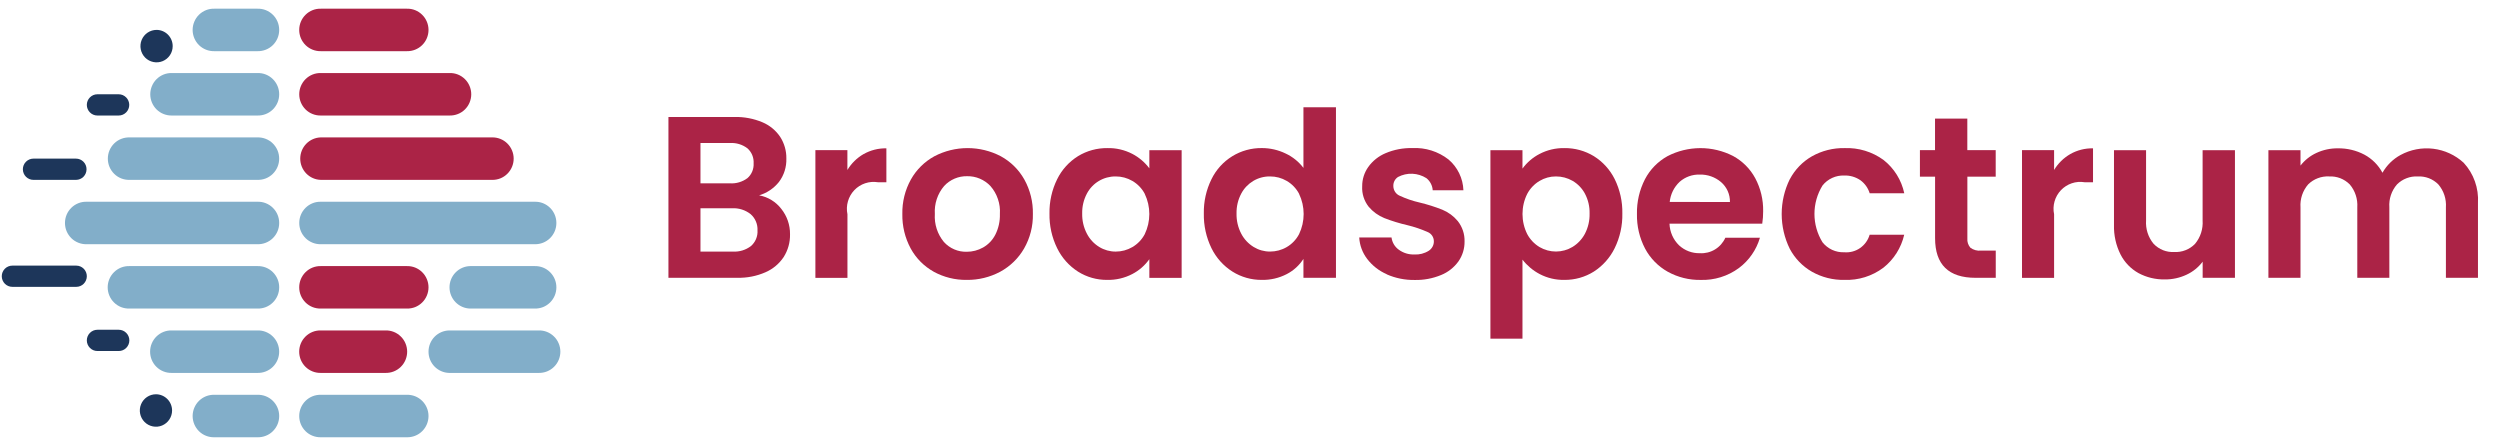
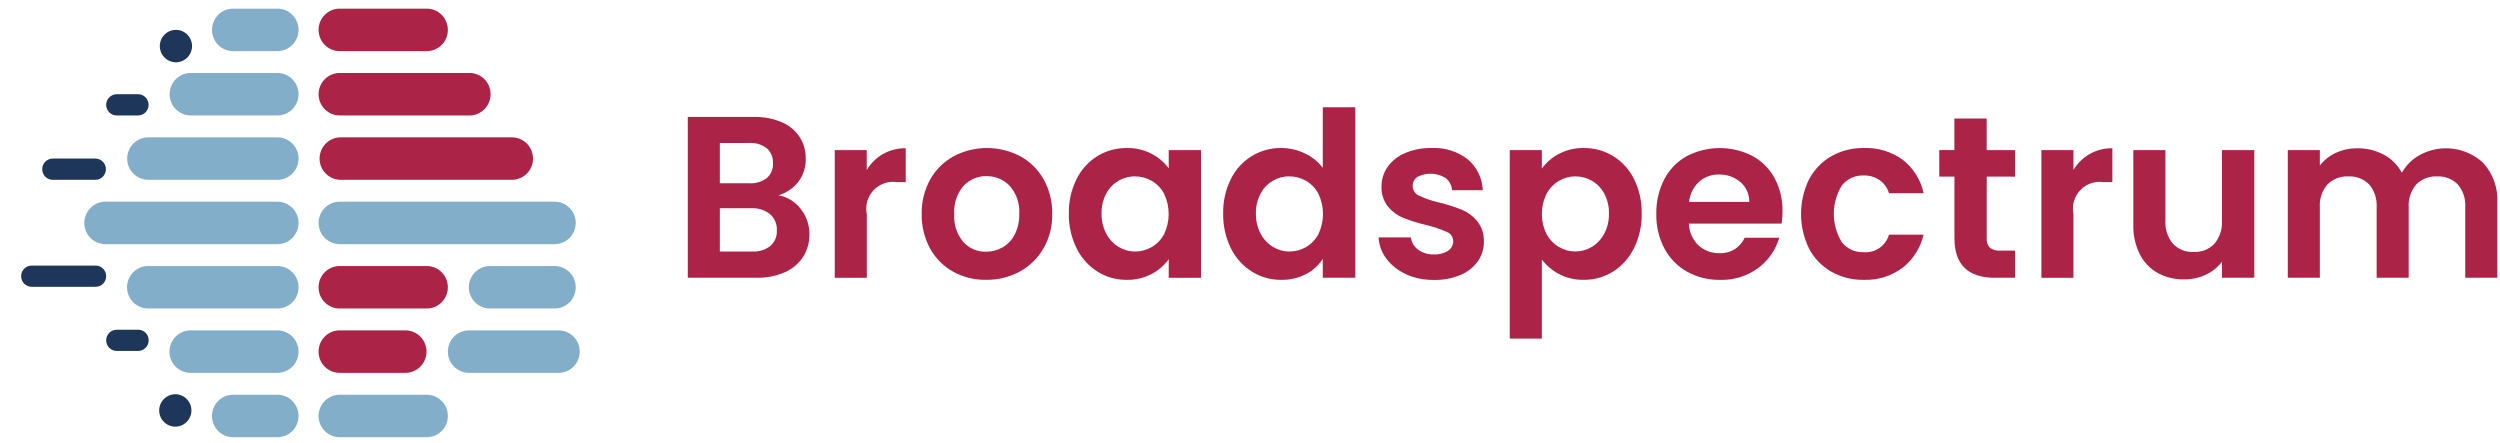
<svg xmlns="http://www.w3.org/2000/svg" width="96" height="17" viewBox="0 0 96 17" fill="none">
-   <path d="M15.625 1.965H12.32C12.212 1.967 12.104 1.948 12.004 1.908C11.903 1.868 11.811 1.809 11.734 1.733C11.657 1.657 11.595 1.566 11.553 1.466C11.511 1.366 11.49 1.258 11.49 1.149C11.49 1.04 11.511 0.933 11.553 0.833C11.595 0.732 11.657 0.642 11.734 0.566C11.811 0.49 11.903 0.43 12.004 0.39C12.104 0.35 12.212 0.331 12.32 0.334H15.625C15.733 0.331 15.84 0.35 15.941 0.39C16.041 0.43 16.133 0.49 16.21 0.566C16.288 0.642 16.349 0.732 16.391 0.833C16.433 0.933 16.455 1.04 16.455 1.149C16.455 1.258 16.433 1.366 16.391 1.466C16.349 1.566 16.288 1.657 16.21 1.733C16.133 1.809 16.041 1.868 15.941 1.908C15.84 1.948 15.733 1.967 15.625 1.965Z" fill="#AB2346" />
-   <path d="M17.266 4.436H12.321C12.213 4.438 12.105 4.419 12.005 4.379C11.904 4.34 11.812 4.28 11.735 4.204C11.658 4.128 11.596 4.037 11.554 3.937C11.512 3.837 11.491 3.729 11.491 3.62C11.491 3.512 11.512 3.404 11.554 3.304C11.596 3.204 11.658 3.113 11.735 3.037C11.812 2.961 11.904 2.901 12.005 2.861C12.105 2.821 12.213 2.802 12.321 2.805H17.266C17.374 2.802 17.481 2.821 17.582 2.861C17.683 2.901 17.774 2.961 17.852 3.037C17.929 3.113 17.99 3.204 18.032 3.304C18.074 3.404 18.096 3.512 18.096 3.62C18.096 3.729 18.074 3.837 18.032 3.937C17.99 4.037 17.929 4.128 17.852 4.204C17.774 4.28 17.683 4.34 17.582 4.379C17.481 4.419 17.374 4.438 17.266 4.436Z" fill="#AB2346" />
-   <path d="M18.895 6.907H12.32C12.109 6.902 11.907 6.814 11.759 6.661C11.612 6.509 11.529 6.304 11.529 6.092C11.529 5.879 11.612 5.674 11.759 5.522C11.907 5.369 12.109 5.281 12.32 5.276H18.895C19.003 5.274 19.11 5.293 19.211 5.333C19.311 5.372 19.403 5.432 19.48 5.508C19.558 5.584 19.619 5.675 19.661 5.775C19.703 5.875 19.725 5.983 19.725 6.092C19.725 6.2 19.703 6.308 19.661 6.408C19.619 6.508 19.558 6.599 19.48 6.675C19.403 6.751 19.311 6.811 19.211 6.851C19.11 6.89 19.003 6.91 18.895 6.907Z" fill="#AB2346" />
-   <path d="M15.625 11.849H12.32C12.212 11.851 12.104 11.832 12.004 11.793C11.903 11.753 11.811 11.693 11.734 11.617C11.657 11.541 11.595 11.45 11.553 11.35C11.511 11.25 11.49 11.142 11.49 11.033C11.49 10.925 11.511 10.817 11.553 10.717C11.595 10.617 11.657 10.526 11.734 10.45C11.811 10.374 11.903 10.314 12.004 10.274C12.104 10.235 12.212 10.215 12.32 10.218H15.625C15.733 10.215 15.84 10.235 15.941 10.274C16.041 10.314 16.133 10.374 16.21 10.45C16.288 10.526 16.349 10.617 16.391 10.717C16.433 10.817 16.455 10.925 16.455 11.033C16.455 11.142 16.433 11.25 16.391 11.35C16.349 11.45 16.288 11.541 16.21 11.617C16.133 11.693 16.041 11.753 15.941 11.793C15.84 11.832 15.733 11.851 15.625 11.849Z" fill="#AB2346" />
-   <path d="M14.805 14.32H12.319C12.211 14.322 12.103 14.303 12.003 14.263C11.902 14.223 11.81 14.164 11.733 14.088C11.656 14.012 11.594 13.921 11.552 13.821C11.51 13.72 11.489 13.613 11.489 13.504C11.489 13.395 11.51 13.288 11.552 13.188C11.594 13.087 11.656 12.996 11.733 12.921C11.81 12.845 11.902 12.785 12.003 12.745C12.103 12.705 12.211 12.686 12.319 12.689H14.805C14.913 12.686 15.02 12.705 15.121 12.745C15.221 12.785 15.313 12.845 15.39 12.921C15.468 12.996 15.529 13.087 15.571 13.188C15.613 13.288 15.635 13.395 15.635 13.504C15.635 13.613 15.613 13.72 15.571 13.821C15.529 13.921 15.468 14.012 15.39 14.088C15.313 14.164 15.221 14.223 15.121 14.263C15.02 14.303 14.913 14.322 14.805 14.32Z" fill="#AB2346" />
-   <path d="M9.891 1.965H8.227C8.119 1.967 8.011 1.948 7.911 1.908C7.81 1.868 7.719 1.809 7.641 1.733C7.564 1.657 7.503 1.566 7.461 1.466C7.419 1.366 7.397 1.258 7.397 1.149C7.397 1.04 7.419 0.933 7.461 0.833C7.503 0.732 7.564 0.642 7.641 0.566C7.719 0.49 7.81 0.43 7.911 0.39C8.011 0.35 8.119 0.331 8.227 0.334H9.891C9.999 0.331 10.107 0.35 10.207 0.39C10.308 0.43 10.4 0.49 10.477 0.566C10.554 0.642 10.616 0.732 10.658 0.833C10.7 0.933 10.721 1.04 10.721 1.149C10.721 1.258 10.7 1.366 10.658 1.466C10.616 1.566 10.554 1.657 10.477 1.733C10.4 1.809 10.308 1.868 10.207 1.908C10.107 1.948 9.999 1.967 9.891 1.965Z" fill="#82AEC9" />
-   <path d="M9.891 4.436H6.6C6.492 4.438 6.385 4.419 6.284 4.379C6.183 4.34 6.092 4.28 6.014 4.204C5.937 4.128 5.876 4.037 5.834 3.937C5.792 3.837 5.77 3.729 5.77 3.62C5.77 3.512 5.792 3.404 5.834 3.304C5.876 3.204 5.937 3.113 6.014 3.037C6.092 2.961 6.183 2.901 6.284 2.861C6.385 2.821 6.492 2.802 6.6 2.805H9.891C9.999 2.802 10.107 2.821 10.207 2.861C10.308 2.901 10.399 2.961 10.477 3.037C10.554 3.113 10.616 3.204 10.658 3.304C10.7 3.404 10.721 3.512 10.721 3.62C10.721 3.729 10.7 3.837 10.658 3.937C10.616 4.037 10.554 4.128 10.477 4.204C10.399 4.28 10.308 4.34 10.207 4.379C10.107 4.419 9.999 4.438 9.891 4.436Z" fill="#82AEC9" />
-   <path d="M9.89 6.907H4.971C4.863 6.91 4.755 6.89 4.655 6.851C4.554 6.811 4.462 6.751 4.385 6.675C4.308 6.599 4.246 6.508 4.204 6.408C4.162 6.308 4.141 6.2 4.141 6.092C4.141 5.983 4.162 5.875 4.204 5.775C4.246 5.675 4.308 5.584 4.385 5.508C4.462 5.432 4.554 5.372 4.655 5.333C4.755 5.293 4.863 5.274 4.971 5.276H9.89C9.999 5.274 10.106 5.293 10.207 5.333C10.307 5.372 10.399 5.432 10.476 5.508C10.553 5.584 10.615 5.675 10.657 5.775C10.699 5.875 10.72 5.983 10.72 6.092C10.72 6.2 10.699 6.308 10.657 6.408C10.615 6.508 10.553 6.599 10.476 6.675C10.399 6.751 10.307 6.811 10.207 6.851C10.106 6.89 9.999 6.91 9.89 6.907Z" fill="#82AEC9" />
-   <path d="M9.891 9.378H3.325C3.217 9.38 3.109 9.361 3.009 9.321C2.908 9.281 2.816 9.222 2.739 9.146C2.662 9.07 2.6 8.979 2.558 8.879C2.516 8.779 2.495 8.671 2.495 8.562C2.495 8.453 2.516 8.346 2.558 8.246C2.6 8.145 2.662 8.055 2.739 7.979C2.816 7.903 2.908 7.843 3.009 7.803C3.109 7.763 3.217 7.744 3.325 7.747H9.891C9.999 7.744 10.107 7.763 10.207 7.803C10.308 7.843 10.4 7.903 10.477 7.979C10.554 8.055 10.616 8.145 10.658 8.246C10.7 8.346 10.721 8.453 10.721 8.562C10.721 8.671 10.7 8.779 10.658 8.879C10.616 8.979 10.554 9.07 10.477 9.146C10.4 9.222 10.308 9.281 10.207 9.321C10.107 9.361 9.999 9.38 9.891 9.378Z" fill="#82AEC9" />
-   <path d="M20.535 9.378H12.321C12.213 9.38 12.105 9.361 12.005 9.321C11.904 9.281 11.812 9.222 11.735 9.146C11.658 9.07 11.596 8.979 11.554 8.879C11.512 8.779 11.491 8.671 11.491 8.562C11.491 8.453 11.512 8.346 11.554 8.246C11.596 8.145 11.658 8.055 11.735 7.979C11.812 7.903 11.904 7.843 12.005 7.803C12.105 7.763 12.213 7.744 12.321 7.747H20.535C20.643 7.744 20.751 7.763 20.852 7.803C20.952 7.843 21.044 7.903 21.121 7.979C21.198 8.055 21.26 8.145 21.302 8.246C21.344 8.346 21.365 8.453 21.365 8.562C21.365 8.671 21.344 8.779 21.302 8.879C21.26 8.979 21.198 9.07 21.121 9.146C21.044 9.222 20.952 9.281 20.852 9.321C20.751 9.361 20.643 9.38 20.535 9.378Z" fill="#82AEC9" />
-   <path d="M9.891 11.849H4.965C4.857 11.851 4.75 11.832 4.649 11.793C4.549 11.753 4.457 11.693 4.38 11.617C4.302 11.541 4.241 11.45 4.199 11.35C4.157 11.25 4.135 11.142 4.135 11.033C4.135 10.925 4.157 10.817 4.199 10.717C4.241 10.617 4.302 10.526 4.38 10.45C4.457 10.374 4.549 10.314 4.649 10.274C4.75 10.235 4.857 10.215 4.965 10.218H9.891C9.999 10.215 10.107 10.235 10.207 10.274C10.308 10.314 10.399 10.374 10.477 10.45C10.554 10.526 10.616 10.617 10.658 10.717C10.7 10.817 10.721 10.925 10.721 11.033C10.721 11.142 10.7 11.25 10.658 11.35C10.616 11.45 10.554 11.541 10.477 11.617C10.399 11.693 10.308 11.753 10.207 11.793C10.107 11.832 9.999 11.851 9.891 11.849Z" fill="#82AEC9" />
-   <path d="M20.535 11.849H18.053C17.841 11.844 17.64 11.756 17.492 11.603C17.344 11.451 17.261 11.246 17.261 11.033C17.261 10.82 17.344 10.616 17.492 10.464C17.64 10.311 17.841 10.223 18.053 10.218H20.535C20.643 10.215 20.751 10.235 20.852 10.274C20.952 10.314 21.044 10.374 21.121 10.45C21.198 10.526 21.26 10.617 21.302 10.717C21.344 10.817 21.365 10.925 21.365 11.033C21.365 11.142 21.344 11.25 21.302 11.35C21.26 11.45 21.198 11.541 21.121 11.617C21.044 11.693 20.952 11.753 20.852 11.793C20.751 11.832 20.643 11.851 20.535 11.849Z" fill="#82AEC9" />
-   <path d="M9.89 14.32H6.594C6.486 14.322 6.378 14.303 6.278 14.263C6.177 14.223 6.085 14.164 6.008 14.088C5.931 14.012 5.869 13.921 5.827 13.821C5.785 13.72 5.764 13.613 5.764 13.504C5.764 13.395 5.785 13.288 5.827 13.188C5.869 13.087 5.931 12.996 6.008 12.921C6.085 12.845 6.177 12.785 6.278 12.745C6.378 12.705 6.486 12.686 6.594 12.689H9.89C9.998 12.686 10.106 12.705 10.206 12.745C10.307 12.785 10.399 12.845 10.476 12.921C10.553 12.996 10.615 13.087 10.657 13.188C10.699 13.288 10.72 13.395 10.72 13.504C10.72 13.613 10.699 13.72 10.657 13.821C10.615 13.921 10.553 14.012 10.476 14.088C10.399 14.164 10.307 14.223 10.206 14.263C10.106 14.303 9.998 14.322 9.89 14.32Z" fill="#82AEC9" />
-   <path d="M20.688 14.32H17.246C17.034 14.315 16.833 14.226 16.685 14.074C16.537 13.922 16.455 13.717 16.455 13.504C16.455 13.291 16.537 13.087 16.685 12.934C16.833 12.782 17.034 12.694 17.246 12.689H20.688C20.796 12.686 20.903 12.705 21.004 12.745C21.104 12.785 21.196 12.845 21.273 12.921C21.351 12.996 21.412 13.087 21.454 13.188C21.496 13.288 21.518 13.395 21.518 13.504C21.518 13.613 21.496 13.72 21.454 13.821C21.412 13.921 21.351 14.012 21.273 14.088C21.196 14.164 21.104 14.223 21.004 14.263C20.903 14.303 20.796 14.322 20.688 14.32Z" fill="#82AEC9" />
-   <path d="M9.891 16.791H8.227C8.119 16.793 8.011 16.774 7.911 16.734C7.81 16.695 7.719 16.635 7.641 16.559C7.564 16.483 7.503 16.392 7.461 16.292C7.419 16.192 7.397 16.084 7.397 15.975C7.397 15.867 7.419 15.759 7.461 15.659C7.503 15.559 7.564 15.468 7.641 15.392C7.719 15.316 7.81 15.256 7.911 15.216C8.011 15.177 8.119 15.157 8.227 15.16H9.891C9.999 15.157 10.107 15.177 10.207 15.216C10.308 15.256 10.4 15.316 10.477 15.392C10.554 15.468 10.616 15.559 10.658 15.659C10.7 15.759 10.721 15.867 10.721 15.975C10.721 16.084 10.7 16.192 10.658 16.292C10.616 16.392 10.554 16.483 10.477 16.559C10.4 16.635 10.308 16.695 10.207 16.734C10.107 16.774 9.999 16.793 9.891 16.791Z" fill="#82AEC9" />
-   <path d="M15.625 16.791H12.32C12.212 16.793 12.104 16.774 12.004 16.734C11.903 16.695 11.811 16.635 11.734 16.559C11.657 16.483 11.595 16.392 11.553 16.292C11.511 16.192 11.49 16.084 11.49 15.975C11.49 15.867 11.511 15.759 11.553 15.659C11.595 15.559 11.657 15.468 11.734 15.392C11.811 15.316 11.903 15.256 12.004 15.216C12.104 15.177 12.212 15.157 12.32 15.16H15.625C15.733 15.157 15.84 15.177 15.941 15.216C16.041 15.256 16.133 15.316 16.21 15.392C16.288 15.468 16.349 15.559 16.391 15.659C16.433 15.759 16.455 15.867 16.455 15.975C16.455 16.084 16.433 16.192 16.391 16.292C16.349 16.392 16.288 16.483 16.21 16.559C16.133 16.635 16.041 16.695 15.941 16.734C15.84 16.774 15.733 16.793 15.625 16.791Z" fill="#82AEC9" />
-   <path d="M6.631 1.771C6.631 1.895 6.595 2.015 6.527 2.118C6.459 2.22 6.362 2.3 6.249 2.347C6.136 2.394 6.012 2.406 5.891 2.382C5.771 2.358 5.661 2.299 5.574 2.212C5.488 2.125 5.429 2.014 5.405 1.893C5.381 1.772 5.393 1.647 5.44 1.533C5.487 1.419 5.566 1.322 5.668 1.253C5.77 1.185 5.89 1.148 6.012 1.148C6.176 1.148 6.334 1.214 6.45 1.331C6.566 1.448 6.631 1.606 6.631 1.771Z" fill="#1D365A" />
-   <path d="M6.608 15.763C6.608 15.886 6.571 16.007 6.503 16.109C6.435 16.212 6.338 16.291 6.225 16.339C6.112 16.386 5.988 16.398 5.868 16.374C5.747 16.35 5.637 16.291 5.551 16.204C5.464 16.116 5.405 16.006 5.381 15.885C5.357 15.764 5.369 15.639 5.416 15.525C5.463 15.411 5.543 15.314 5.644 15.245C5.746 15.177 5.866 15.14 5.988 15.14C6.153 15.14 6.31 15.206 6.426 15.323C6.542 15.439 6.608 15.598 6.608 15.763Z" fill="#1D365A" />
-   <path d="M4.558 4.436H3.739C3.632 4.436 3.529 4.393 3.453 4.316C3.377 4.24 3.334 4.136 3.334 4.028C3.334 3.92 3.377 3.816 3.453 3.74C3.529 3.663 3.632 3.62 3.739 3.62H4.558C4.665 3.62 4.768 3.663 4.844 3.74C4.92 3.816 4.963 3.92 4.963 4.028C4.963 4.136 4.92 4.24 4.844 4.316C4.768 4.393 4.665 4.436 4.558 4.436Z" fill="#1D365A" />
-   <path d="M2.918 6.907H1.283C1.176 6.907 1.073 6.864 0.997 6.788C0.921 6.711 0.878 6.607 0.878 6.499C0.878 6.391 0.921 6.287 0.997 6.211C1.073 6.134 1.176 6.091 1.283 6.091H2.918C3.025 6.091 3.129 6.134 3.205 6.211C3.281 6.287 3.323 6.391 3.323 6.499C3.323 6.607 3.281 6.711 3.205 6.788C3.129 6.864 3.025 6.907 2.918 6.907Z" fill="#1D365A" />
-   <path d="M2.929 11.015H0.474C0.366 11.015 0.263 10.972 0.187 10.896C0.111 10.819 0.068 10.716 0.068 10.607C0.068 10.499 0.111 10.396 0.187 10.319C0.263 10.243 0.366 10.2 0.474 10.2H2.929C3.036 10.2 3.139 10.243 3.215 10.319C3.291 10.396 3.334 10.499 3.334 10.607C3.334 10.716 3.291 10.819 3.215 10.896C3.139 10.972 3.036 11.015 2.929 11.015Z" fill="#1D365A" />
-   <path d="M4.562 13.479H3.739C3.632 13.479 3.529 13.436 3.453 13.359C3.377 13.283 3.334 13.179 3.334 13.071C3.334 12.963 3.377 12.859 3.453 12.783C3.529 12.706 3.632 12.663 3.739 12.663H4.562C4.669 12.663 4.772 12.706 4.848 12.783C4.924 12.859 4.967 12.963 4.967 13.071C4.967 13.179 4.924 13.283 4.848 13.359C4.772 13.436 4.669 13.479 4.562 13.479Z" fill="#1D365A" />
-   <path d="M30.003 8.022C30.223 8.298 30.341 8.642 30.337 8.995C30.344 9.303 30.259 9.606 30.096 9.866C29.924 10.126 29.681 10.33 29.396 10.454C29.055 10.603 28.686 10.676 28.315 10.667H25.668V4.492H28.2C28.569 4.483 28.936 4.552 29.277 4.695C29.556 4.812 29.795 5.009 29.963 5.262C30.119 5.507 30.201 5.793 30.196 6.085C30.207 6.41 30.107 6.729 29.911 6.988C29.715 7.233 29.45 7.412 29.15 7.501C29.489 7.562 29.793 7.748 30.003 8.022ZM26.898 7.04H28.025C28.266 7.056 28.506 6.986 28.701 6.841C28.782 6.771 28.845 6.683 28.886 6.584C28.927 6.485 28.945 6.378 28.939 6.271C28.945 6.163 28.927 6.055 28.886 5.955C28.845 5.856 28.782 5.767 28.701 5.695C28.507 5.548 28.267 5.476 28.025 5.492H26.898V7.04ZM28.837 9.449C28.922 9.374 28.989 9.281 29.032 9.177C29.076 9.073 29.095 8.96 29.088 8.847C29.094 8.729 29.073 8.612 29.027 8.504C28.982 8.396 28.912 8.3 28.824 8.223C28.622 8.064 28.369 7.984 28.112 7.997H26.898V9.661H28.139C28.39 9.676 28.637 9.601 28.838 9.448" fill="#AB2346" />
-   <path d="M33.162 5.917C33.429 5.766 33.731 5.69 34.037 5.696V6.998H33.711C33.547 6.971 33.379 6.985 33.221 7.038C33.063 7.091 32.92 7.182 32.805 7.303C32.69 7.424 32.606 7.572 32.56 7.733C32.514 7.894 32.508 8.063 32.542 8.227V10.669H31.311V5.766H32.54V6.527C32.692 6.274 32.906 6.064 33.16 5.917" fill="#AB2346" />
-   <path d="M35.856 10.434C35.484 10.227 35.177 9.919 34.972 9.544C34.752 9.138 34.641 8.68 34.65 8.217C34.641 7.753 34.754 7.295 34.98 6.89C35.191 6.514 35.504 6.206 35.881 6C36.275 5.794 36.712 5.687 37.156 5.687C37.6 5.687 38.038 5.794 38.431 6C38.809 6.206 39.121 6.514 39.333 6.89C39.558 7.295 39.672 7.753 39.663 8.217C39.672 8.682 39.555 9.141 39.324 9.544C39.107 9.92 38.79 10.227 38.41 10.434C38.013 10.646 37.57 10.754 37.121 10.748C36.679 10.754 36.242 10.646 35.854 10.434M37.75 9.504C37.951 9.39 38.114 9.22 38.22 9.013C38.344 8.767 38.404 8.493 38.396 8.217C38.409 8.023 38.383 7.827 38.32 7.643C38.258 7.458 38.16 7.288 38.031 7.142C37.917 7.021 37.778 6.925 37.624 6.86C37.471 6.795 37.305 6.763 37.139 6.766C36.973 6.763 36.809 6.794 36.657 6.859C36.504 6.924 36.367 7.02 36.255 7.142C36.001 7.44 35.873 7.826 35.898 8.217C35.873 8.607 35.997 8.992 36.246 9.292C36.356 9.414 36.492 9.511 36.643 9.576C36.794 9.641 36.957 9.672 37.121 9.668C37.341 9.669 37.557 9.612 37.75 9.504Z" fill="#AB2346" />
-   <path d="M40.595 6.882C40.774 6.517 41.052 6.211 41.395 5.997C41.736 5.789 42.128 5.682 42.526 5.687C42.857 5.679 43.185 5.756 43.48 5.908C43.737 6.042 43.961 6.232 44.135 6.464V5.767H45.375V10.669H44.135V9.952C43.965 10.192 43.741 10.388 43.48 10.523C43.183 10.678 42.852 10.755 42.517 10.748C42.12 10.752 41.731 10.642 41.395 10.43C41.052 10.21 40.775 9.899 40.595 9.531C40.392 9.118 40.291 8.661 40.3 8.2C40.292 7.743 40.393 7.291 40.595 6.882ZM43.959 7.443C43.85 7.236 43.685 7.065 43.484 6.948C43.289 6.834 43.067 6.774 42.842 6.775C42.615 6.773 42.392 6.833 42.197 6.949C42.002 7.065 41.843 7.233 41.737 7.434C41.612 7.669 41.55 7.933 41.556 8.2C41.55 8.469 41.612 8.736 41.737 8.974C41.846 9.184 42.01 9.361 42.212 9.484C42.401 9.6 42.619 9.661 42.841 9.661C43.066 9.662 43.288 9.602 43.483 9.488C43.684 9.371 43.849 9.199 43.958 8.993C44.074 8.751 44.134 8.487 44.134 8.219C44.134 7.95 44.074 7.686 43.958 7.444" fill="#AB2346" />
-   <path d="M46.521 6.881C46.698 6.517 46.975 6.212 47.318 6C47.661 5.789 48.057 5.68 48.46 5.686C48.774 5.686 49.083 5.757 49.366 5.894C49.636 6.019 49.872 6.209 50.052 6.447V4.12H51.301V10.668H50.052V9.942C49.893 10.19 49.671 10.392 49.41 10.526C49.114 10.679 48.784 10.755 48.452 10.748C48.054 10.751 47.663 10.641 47.326 10.429C46.98 10.21 46.702 9.9 46.521 9.531C46.319 9.117 46.218 8.661 46.227 8.199C46.218 7.742 46.319 7.29 46.521 6.881M49.885 7.442C49.776 7.236 49.612 7.064 49.41 6.947C49.216 6.833 48.994 6.774 48.769 6.775C48.542 6.772 48.319 6.832 48.125 6.948C47.93 7.065 47.77 7.233 47.664 7.434C47.539 7.669 47.477 7.933 47.483 8.199C47.477 8.469 47.539 8.735 47.664 8.974C47.773 9.184 47.938 9.36 48.139 9.483C48.328 9.599 48.546 9.661 48.768 9.66C48.993 9.661 49.215 9.602 49.41 9.488C49.611 9.371 49.775 9.199 49.884 8.992C50 8.751 50.06 8.486 50.06 8.218C50.06 7.95 50 7.685 49.884 7.444" fill="#AB2346" />
-   <path d="M53.249 10.529C52.953 10.401 52.694 10.198 52.498 9.941C52.317 9.703 52.211 9.417 52.194 9.118H53.434C53.446 9.211 53.476 9.301 53.524 9.382C53.571 9.462 53.635 9.532 53.711 9.587C53.885 9.715 54.097 9.78 54.313 9.772C54.506 9.783 54.698 9.734 54.863 9.63C54.923 9.592 54.973 9.538 55.008 9.475C55.043 9.411 55.061 9.34 55.06 9.268C55.061 9.19 55.038 9.115 54.995 9.051C54.952 8.987 54.89 8.937 54.819 8.909C54.571 8.799 54.313 8.712 54.049 8.648C53.745 8.578 53.447 8.487 53.157 8.374C52.925 8.28 52.72 8.131 52.558 7.94C52.382 7.717 52.292 7.437 52.308 7.153C52.306 6.887 52.388 6.628 52.541 6.412C52.71 6.176 52.942 5.992 53.209 5.881C53.533 5.744 53.882 5.678 54.234 5.686C54.734 5.66 55.227 5.815 55.623 6.124C55.795 6.27 55.935 6.45 56.033 6.654C56.132 6.857 56.187 7.079 56.195 7.305H55.016C55.011 7.215 54.986 7.128 54.944 7.048C54.903 6.968 54.845 6.898 54.775 6.842C54.613 6.739 54.427 6.68 54.236 6.672C54.044 6.664 53.854 6.706 53.684 6.796C53.627 6.833 53.58 6.884 53.549 6.944C53.517 7.005 53.502 7.072 53.504 7.141C53.504 7.221 53.527 7.3 53.571 7.367C53.614 7.434 53.677 7.486 53.75 7.517C53.996 7.631 54.252 7.718 54.516 7.778C54.812 7.849 55.103 7.941 55.386 8.053C55.616 8.148 55.82 8.298 55.979 8.49C56.155 8.713 56.247 8.99 56.239 9.274C56.242 9.546 56.161 9.812 56.006 10.035C55.837 10.27 55.605 10.453 55.338 10.561C55.016 10.694 54.67 10.759 54.322 10.751C53.953 10.757 53.587 10.683 53.249 10.534" fill="#AB2346" />
-   <path d="M59.118 5.912C59.412 5.758 59.74 5.681 60.072 5.687C60.47 5.682 60.862 5.789 61.203 5.996C61.545 6.209 61.823 6.514 62.003 6.876C62.206 7.287 62.307 7.741 62.298 8.199C62.307 8.66 62.206 9.117 62.003 9.531C61.823 9.898 61.546 10.209 61.203 10.429C60.864 10.642 60.472 10.752 60.072 10.748C59.744 10.754 59.419 10.678 59.127 10.526C58.869 10.391 58.642 10.201 58.463 9.97V13.005H57.232V5.767H58.463V6.474C58.635 6.238 58.859 6.046 59.118 5.912ZM60.86 7.434C60.75 7.229 60.585 7.059 60.385 6.943C60.191 6.832 59.971 6.774 59.747 6.775C59.526 6.774 59.309 6.834 59.118 6.948C58.918 7.067 58.754 7.24 58.644 7.447C58.525 7.686 58.464 7.95 58.464 8.217C58.464 8.484 58.525 8.748 58.644 8.987C58.754 9.194 58.918 9.367 59.118 9.487C59.311 9.6 59.53 9.66 59.752 9.659C59.975 9.658 60.194 9.597 60.385 9.482C60.585 9.36 60.749 9.186 60.86 8.978C60.985 8.738 61.047 8.47 61.04 8.199C61.047 7.933 60.985 7.669 60.86 7.434Z" fill="#AB2346" />
-   <path d="M67.67 8.588H64.109C64.119 8.904 64.251 9.203 64.477 9.422C64.695 9.623 64.981 9.731 65.277 9.723C65.48 9.735 65.682 9.685 65.856 9.579C66.031 9.473 66.169 9.316 66.253 9.13H67.581C67.445 9.596 67.16 10.005 66.772 10.294C66.347 10.606 65.83 10.766 65.304 10.749C64.863 10.756 64.428 10.648 64.042 10.435C63.673 10.229 63.37 9.92 63.171 9.546C62.957 9.137 62.85 8.68 62.859 8.219C62.849 7.754 62.955 7.295 63.167 6.882C63.362 6.509 63.662 6.202 64.029 5.998C64.418 5.796 64.85 5.69 65.288 5.688C65.726 5.686 66.158 5.79 66.548 5.989C66.909 6.184 67.206 6.481 67.401 6.843C67.609 7.233 67.713 7.67 67.705 8.113C67.706 8.272 67.694 8.432 67.67 8.59M66.43 7.756C66.432 7.611 66.403 7.467 66.344 7.335C66.284 7.203 66.197 7.085 66.087 6.991C65.859 6.798 65.567 6.695 65.269 6.704C64.987 6.695 64.712 6.794 64.499 6.981C64.282 7.184 64.147 7.459 64.117 7.755L66.43 7.756Z" fill="#AB2346" />
-   <path d="M68.727 6.886C68.922 6.515 69.218 6.208 69.58 6.001C69.962 5.787 70.393 5.679 70.829 5.687C71.365 5.666 71.893 5.826 72.328 6.143C72.734 6.462 73.016 6.914 73.124 7.421H71.796C71.734 7.22 71.609 7.045 71.44 6.921C71.257 6.796 71.039 6.732 70.818 6.74C70.659 6.734 70.5 6.765 70.355 6.832C70.21 6.899 70.082 6.999 69.983 7.125C69.782 7.452 69.675 7.829 69.675 8.214C69.675 8.598 69.782 8.975 69.983 9.302C70.082 9.428 70.21 9.528 70.355 9.595C70.5 9.662 70.659 9.693 70.818 9.687C71.033 9.705 71.248 9.649 71.425 9.526C71.603 9.403 71.734 9.223 71.794 9.014H73.122C73.006 9.516 72.724 9.962 72.322 10.28C71.891 10.603 71.364 10.768 70.827 10.748C70.39 10.757 69.959 10.649 69.578 10.434C69.216 10.227 68.92 9.92 68.725 9.55C68.522 9.135 68.417 8.68 68.417 8.218C68.417 7.756 68.522 7.301 68.725 6.887" fill="#AB2346" />
-   <path d="M75.547 6.784V9.155C75.541 9.22 75.548 9.286 75.569 9.347C75.589 9.409 75.622 9.466 75.665 9.514C75.781 9.599 75.923 9.638 76.066 9.624H76.637V10.668H75.863C74.826 10.668 74.307 10.161 74.307 9.147V6.784H73.725V5.765H74.305V4.554H75.545V5.766H76.635V6.785L75.547 6.784Z" fill="#AB2346" />
-   <path d="M79.498 5.917C79.764 5.766 80.066 5.69 80.372 5.696V6.998H80.047C79.882 6.971 79.714 6.984 79.556 7.038C79.398 7.091 79.256 7.182 79.14 7.303C79.025 7.424 78.941 7.571 78.895 7.732C78.849 7.893 78.843 8.063 78.877 8.227V10.669H77.645V5.766H78.877V6.527C79.029 6.274 79.243 6.064 79.498 5.917Z" fill="#AB2346" />
-   <path d="M85.822 5.767V10.668H84.582V10.049C84.419 10.265 84.206 10.437 83.962 10.549C83.702 10.671 83.418 10.733 83.131 10.73C82.778 10.737 82.43 10.654 82.118 10.487C81.823 10.322 81.582 10.073 81.428 9.77C81.253 9.421 81.167 9.033 81.177 8.642V5.767H82.409V8.466C82.387 8.791 82.491 9.113 82.699 9.363C82.8 9.469 82.924 9.552 83.06 9.607C83.197 9.661 83.343 9.685 83.49 9.677C83.638 9.685 83.786 9.662 83.924 9.607C84.062 9.553 84.187 9.47 84.29 9.363C84.498 9.113 84.602 8.791 84.58 8.466V5.767H85.822Z" fill="#AB2346" />
-   <path d="M94.604 6.249C94.795 6.455 94.942 6.699 95.036 6.964C95.131 7.23 95.171 7.512 95.154 7.793V10.668H93.923V7.961C93.945 7.64 93.84 7.324 93.632 7.081C93.529 6.977 93.405 6.896 93.269 6.843C93.133 6.791 92.987 6.768 92.841 6.775C92.695 6.768 92.548 6.791 92.411 6.844C92.274 6.896 92.15 6.977 92.045 7.081C91.941 7.201 91.861 7.34 91.811 7.491C91.76 7.642 91.74 7.802 91.751 7.961V10.668H90.52V7.961C90.541 7.64 90.437 7.324 90.23 7.081C90.126 6.977 90.002 6.896 89.866 6.843C89.73 6.791 89.584 6.768 89.438 6.775C89.29 6.767 89.143 6.79 89.004 6.843C88.865 6.895 88.739 6.976 88.633 7.081C88.529 7.201 88.45 7.34 88.399 7.491C88.349 7.642 88.328 7.802 88.339 7.961V10.668H87.107V5.767H88.339V6.359C88.501 6.15 88.71 5.983 88.95 5.873C89.208 5.753 89.489 5.693 89.772 5.696C90.127 5.69 90.478 5.773 90.793 5.939C91.087 6.097 91.329 6.339 91.487 6.634C91.65 6.347 91.889 6.111 92.178 5.953C92.563 5.743 93.003 5.659 93.438 5.712C93.873 5.765 94.281 5.953 94.605 6.25" fill="#AB2346" />
+   <path d="M16.368 1.963H13.063C12.955 1.965 12.847 1.946 12.747 1.906C12.646 1.866 12.555 1.807 12.477 1.731C12.4 1.655 12.338 1.564 12.296 1.464C12.255 1.364 12.233 1.256 12.233 1.147C12.233 1.038 12.255 0.931 12.296 0.831C12.338 0.73 12.4 0.64 12.477 0.564C12.555 0.488 12.646 0.428 12.747 0.388C12.847 0.348 12.955 0.329 13.063 0.332H16.368C16.476 0.329 16.583 0.348 16.684 0.388C16.785 0.428 16.876 0.488 16.953 0.564C17.031 0.64 17.092 0.73 17.134 0.831C17.176 0.931 17.198 1.038 17.198 1.147C17.198 1.256 17.176 1.364 17.134 1.464C17.092 1.564 17.031 1.655 16.953 1.731C16.876 1.807 16.785 1.866 16.684 1.906C16.583 1.946 16.476 1.965 16.368 1.963Z" fill="#AB2346" />
+   <path d="M18.009 4.433H13.064C12.956 4.436 12.848 4.417 12.748 4.377C12.647 4.337 12.556 4.277 12.478 4.201C12.401 4.126 12.339 4.035 12.297 3.935C12.255 3.834 12.234 3.727 12.234 3.618C12.234 3.509 12.255 3.401 12.297 3.301C12.339 3.201 12.401 3.11 12.478 3.034C12.556 2.958 12.647 2.899 12.748 2.859C12.848 2.819 12.956 2.8 13.064 2.802H18.009C18.117 2.8 18.225 2.819 18.325 2.859C18.426 2.899 18.517 2.958 18.595 3.034C18.672 3.11 18.733 3.201 18.776 3.301C18.817 3.401 18.839 3.509 18.839 3.618C18.839 3.727 18.817 3.834 18.776 3.935C18.733 4.035 18.672 4.126 18.595 4.201C18.517 4.277 18.426 4.337 18.325 4.377C18.225 4.417 18.117 4.436 18.009 4.433Z" fill="#AB2346" />
+   <path d="M19.638 6.905H13.063C12.852 6.899 12.65 6.811 12.503 6.659C12.355 6.507 12.272 6.302 12.272 6.089C12.272 5.876 12.355 5.672 12.503 5.519C12.65 5.367 12.852 5.279 13.063 5.274H19.638C19.746 5.271 19.853 5.29 19.954 5.33C20.054 5.37 20.146 5.43 20.223 5.505C20.301 5.581 20.362 5.672 20.404 5.772C20.446 5.873 20.468 5.98 20.468 6.089C20.468 6.198 20.446 6.305 20.404 6.406C20.362 6.506 20.301 6.597 20.223 6.673C20.146 6.749 20.054 6.808 19.954 6.848C19.853 6.888 19.746 6.907 19.638 6.905Z" fill="#AB2346" />
+   <path d="M16.368 11.846H13.063C12.955 11.849 12.847 11.83 12.747 11.79C12.646 11.75 12.555 11.691 12.477 11.615C12.4 11.539 12.338 11.448 12.296 11.348C12.255 11.247 12.233 11.14 12.233 11.031C12.233 10.922 12.255 10.815 12.296 10.714C12.338 10.614 12.4 10.523 12.477 10.447C12.555 10.371 12.646 10.312 12.747 10.272C12.847 10.232 12.955 10.213 13.063 10.216H16.368C16.476 10.213 16.583 10.232 16.684 10.272C16.785 10.312 16.876 10.371 16.953 10.447C17.031 10.523 17.092 10.614 17.134 10.714C17.176 10.815 17.198 10.922 17.198 11.031C17.198 11.14 17.176 11.247 17.134 11.348C17.092 11.448 17.031 11.539 16.953 11.615C16.876 11.691 16.785 11.75 16.684 11.79C16.583 11.83 16.476 11.849 16.368 11.846Z" fill="#AB2346" />
+   <path d="M15.548 14.318H13.062C12.954 14.32 12.846 14.301 12.746 14.261C12.645 14.221 12.554 14.162 12.476 14.086C12.399 14.01 12.338 13.919 12.296 13.819C12.254 13.719 12.232 13.611 12.232 13.502C12.232 13.393 12.254 13.286 12.296 13.186C12.338 13.085 12.399 12.995 12.476 12.919C12.554 12.843 12.645 12.783 12.746 12.743C12.846 12.703 12.954 12.684 13.062 12.687H15.548C15.656 12.684 15.763 12.703 15.864 12.743C15.965 12.783 16.056 12.843 16.134 12.919C16.211 12.995 16.272 13.085 16.314 13.186C16.356 13.286 16.378 13.393 16.378 13.502C16.378 13.611 16.356 13.719 16.314 13.819C16.272 13.919 16.211 14.01 16.134 14.086C16.056 14.162 15.965 14.221 15.864 14.261C15.763 14.301 15.656 14.32 15.548 14.318Z" fill="#AB2346" />
+   <path d="M10.634 1.963H8.97C8.862 1.965 8.755 1.946 8.654 1.906C8.553 1.866 8.462 1.807 8.384 1.731C8.307 1.655 8.246 1.564 8.204 1.464C8.162 1.364 8.14 1.256 8.14 1.147C8.14 1.038 8.162 0.931 8.204 0.831C8.246 0.73 8.307 0.64 8.384 0.564C8.462 0.488 8.553 0.428 8.654 0.388C8.755 0.348 8.862 0.329 8.97 0.332H10.634C10.742 0.329 10.85 0.348 10.95 0.388C11.051 0.428 11.143 0.488 11.22 0.564C11.297 0.64 11.359 0.73 11.401 0.831C11.443 0.931 11.464 1.038 11.464 1.147C11.464 1.256 11.443 1.364 11.401 1.464C11.359 1.564 11.297 1.655 11.22 1.731C11.143 1.807 11.051 1.866 10.95 1.906C10.85 1.946 10.742 1.965 10.634 1.963Z" fill="#82AEC9" />
+   <path d="M10.634 4.433H7.343C7.235 4.436 7.128 4.417 7.027 4.377C6.927 4.337 6.835 4.277 6.758 4.201C6.68 4.126 6.619 4.035 6.577 3.935C6.535 3.834 6.513 3.727 6.513 3.618C6.513 3.509 6.535 3.401 6.577 3.301C6.619 3.201 6.68 3.11 6.758 3.034C6.835 2.958 6.927 2.899 7.027 2.859C7.128 2.819 7.235 2.8 7.343 2.802H10.634C10.742 2.8 10.85 2.819 10.95 2.859C11.051 2.899 11.143 2.958 11.22 3.034C11.297 3.11 11.359 3.201 11.401 3.301C11.443 3.401 11.464 3.509 11.464 3.618C11.464 3.727 11.443 3.834 11.401 3.935C11.359 4.035 11.297 4.126 11.22 4.201C11.143 4.277 11.051 4.337 10.95 4.377C10.85 4.417 10.742 4.436 10.634 4.433Z" fill="#82AEC9" />
+   <path d="M10.634 6.905H5.714C5.606 6.907 5.498 6.888 5.398 6.848C5.297 6.808 5.205 6.749 5.128 6.673C5.051 6.597 4.989 6.506 4.947 6.406C4.905 6.305 4.884 6.198 4.884 6.089C4.884 5.98 4.905 5.873 4.947 5.772C4.989 5.672 5.051 5.581 5.128 5.505C5.205 5.43 5.297 5.37 5.398 5.33C5.498 5.29 5.606 5.271 5.714 5.274H10.634C10.742 5.271 10.849 5.29 10.95 5.33C11.05 5.37 11.142 5.43 11.219 5.505C11.297 5.581 11.358 5.672 11.4 5.772C11.442 5.873 11.464 5.98 11.464 6.089C11.464 6.198 11.442 6.305 11.4 6.406C11.358 6.506 11.297 6.597 11.219 6.673C11.142 6.749 11.05 6.808 10.95 6.848C10.849 6.888 10.742 6.907 10.634 6.905Z" fill="#82AEC9" />
+   <path d="M10.634 9.376H4.068C3.96 9.378 3.852 9.359 3.752 9.319C3.651 9.279 3.559 9.22 3.482 9.144C3.405 9.068 3.343 8.977 3.301 8.877C3.259 8.777 3.238 8.669 3.238 8.56C3.238 8.452 3.259 8.344 3.301 8.244C3.343 8.143 3.405 8.053 3.482 7.977C3.559 7.901 3.651 7.841 3.752 7.801C3.852 7.761 3.96 7.742 4.068 7.745H10.634C10.742 7.742 10.85 7.761 10.95 7.801C11.051 7.841 11.143 7.901 11.22 7.977C11.297 8.053 11.359 8.143 11.401 8.244C11.443 8.344 11.464 8.452 11.464 8.56C11.464 8.669 11.443 8.777 11.401 8.877C11.359 8.977 11.297 9.068 11.22 9.144C11.143 9.22 11.051 9.279 10.95 9.319C10.85 9.359 10.742 9.378 10.634 9.376Z" fill="#82AEC9" />
+   <path d="M21.279 9.376H13.064C12.956 9.378 12.848 9.359 12.748 9.319C12.647 9.279 12.556 9.22 12.478 9.144C12.401 9.068 12.339 8.977 12.297 8.877C12.255 8.777 12.234 8.669 12.234 8.56C12.234 8.452 12.255 8.344 12.297 8.244C12.339 8.143 12.401 8.053 12.478 7.977C12.556 7.901 12.647 7.841 12.748 7.801C12.848 7.761 12.956 7.742 13.064 7.745H21.279C21.387 7.742 21.494 7.761 21.595 7.801C21.695 7.841 21.787 7.901 21.864 7.977C21.942 8.053 22.003 8.143 22.045 8.244C22.087 8.344 22.108 8.452 22.108 8.56C22.108 8.669 22.087 8.777 22.045 8.877C22.003 8.977 21.942 9.068 21.864 9.144C21.787 9.22 21.695 9.279 21.595 9.319C21.494 9.359 21.387 9.378 21.279 9.376Z" fill="#82AEC9" />
+   <path d="M10.634 11.846H5.708C5.6 11.849 5.493 11.83 5.392 11.79C5.292 11.75 5.2 11.691 5.123 11.615C5.045 11.539 4.984 11.448 4.942 11.348C4.9 11.247 4.878 11.14 4.878 11.031C4.878 10.922 4.9 10.815 4.942 10.714C4.984 10.614 5.045 10.523 5.123 10.447C5.2 10.371 5.292 10.312 5.392 10.272C5.493 10.232 5.6 10.213 5.708 10.216H10.634C10.742 10.213 10.85 10.232 10.95 10.272C11.051 10.312 11.143 10.371 11.22 10.447C11.297 10.523 11.359 10.614 11.401 10.714C11.443 10.815 11.464 10.922 11.464 11.031C11.464 11.14 11.443 11.247 11.401 11.348C11.359 11.448 11.297 11.539 11.22 11.615C11.143 11.691 11.051 11.75 10.95 11.79C10.85 11.83 10.742 11.849 10.634 11.846Z" fill="#82AEC9" />
+   <path d="M21.279 11.846H18.796C18.584 11.841 18.383 11.753 18.235 11.601C18.087 11.448 18.004 11.244 18.004 11.031C18.004 10.818 18.087 10.614 18.235 10.461C18.383 10.309 18.584 10.221 18.796 10.216H21.279C21.387 10.213 21.494 10.232 21.595 10.272C21.695 10.312 21.787 10.371 21.864 10.447C21.942 10.523 22.003 10.614 22.045 10.714C22.087 10.815 22.108 10.922 22.108 11.031C22.108 11.14 22.087 11.247 22.045 11.348C22.003 11.448 21.942 11.539 21.864 11.615C21.787 11.691 21.695 11.75 21.595 11.79C21.494 11.83 21.387 11.849 21.279 11.846Z" fill="#82AEC9" />
+   <path d="M10.633 14.318H7.337C7.229 14.32 7.121 14.301 7.021 14.261C6.92 14.221 6.828 14.162 6.751 14.086C6.674 14.01 6.612 13.919 6.57 13.819C6.528 13.719 6.507 13.611 6.507 13.502C6.507 13.393 6.528 13.286 6.57 13.186C6.612 13.085 6.674 12.995 6.751 12.919C6.828 12.843 6.92 12.783 7.021 12.743C7.121 12.703 7.229 12.684 7.337 12.687H10.633C10.742 12.684 10.849 12.703 10.95 12.743C11.05 12.783 11.142 12.843 11.219 12.919C11.296 12.995 11.358 13.085 11.4 13.186C11.442 13.286 11.463 13.393 11.463 13.502C11.463 13.611 11.442 13.719 11.4 13.819C11.358 13.919 11.296 14.01 11.219 14.086C11.142 14.162 11.05 14.221 10.95 14.261C10.849 14.301 10.742 14.32 10.633 14.318Z" fill="#82AEC9" />
+   <path d="M21.431 14.318H17.99C17.778 14.312 17.577 14.224 17.429 14.072C17.281 13.92 17.198 13.715 17.198 13.502C17.198 13.289 17.281 13.085 17.429 12.932C17.577 12.78 17.778 12.692 17.99 12.687H21.431C21.539 12.684 21.647 12.703 21.747 12.743C21.848 12.783 21.94 12.843 22.017 12.919C22.094 12.995 22.156 13.085 22.198 13.186C22.24 13.286 22.261 13.393 22.261 13.502C22.261 13.611 22.24 13.719 22.198 13.819C22.156 13.919 22.094 14.01 22.017 14.086C21.94 14.162 21.848 14.221 21.747 14.261C21.647 14.301 21.539 14.32 21.431 14.318Z" fill="#82AEC9" />
+   <path d="M10.634 16.789H8.97C8.862 16.791 8.755 16.772 8.654 16.732C8.553 16.693 8.462 16.633 8.384 16.557C8.307 16.481 8.246 16.39 8.204 16.29C8.162 16.19 8.14 16.082 8.14 15.973C8.14 15.865 8.162 15.757 8.204 15.657C8.246 15.556 8.307 15.466 8.384 15.39C8.462 15.314 8.553 15.254 8.654 15.214C8.755 15.175 8.862 15.155 8.97 15.158H10.634C10.742 15.155 10.85 15.175 10.95 15.214C11.051 15.254 11.143 15.314 11.22 15.39C11.297 15.466 11.359 15.556 11.401 15.657C11.443 15.757 11.464 15.865 11.464 15.973C11.464 16.082 11.443 16.19 11.401 16.29C11.359 16.39 11.297 16.481 11.22 16.557C11.143 16.633 11.051 16.693 10.95 16.732C10.85 16.772 10.742 16.791 10.634 16.789Z" fill="#82AEC9" />
+   <path d="M16.368 16.789H13.063C12.955 16.791 12.847 16.772 12.747 16.732C12.646 16.693 12.555 16.633 12.477 16.557C12.4 16.481 12.338 16.39 12.296 16.29C12.255 16.19 12.233 16.082 12.233 15.973C12.233 15.865 12.255 15.757 12.296 15.657C12.338 15.556 12.4 15.466 12.477 15.39C12.555 15.314 12.646 15.254 12.747 15.214C12.847 15.175 12.955 15.155 13.063 15.158H16.368C16.476 15.155 16.583 15.175 16.684 15.214C16.785 15.254 16.876 15.314 16.953 15.39C17.031 15.466 17.092 15.556 17.134 15.657C17.176 15.757 17.198 15.865 17.198 15.973C17.198 16.082 17.176 16.19 17.134 16.29C17.092 16.39 17.031 16.481 16.953 16.557C16.876 16.633 16.785 16.693 16.684 16.732C16.583 16.772 16.476 16.791 16.368 16.789Z" fill="#82AEC9" />
+   <path d="M7.375 1.769C7.375 1.893 7.338 2.013 7.27 2.116C7.202 2.218 7.106 2.298 6.992 2.345C6.879 2.392 6.755 2.405 6.635 2.38C6.515 2.356 6.404 2.297 6.318 2.21C6.231 2.123 6.172 2.012 6.148 1.891C6.124 1.77 6.136 1.645 6.183 1.531C6.23 1.417 6.31 1.32 6.411 1.251C6.513 1.183 6.633 1.146 6.755 1.146C6.92 1.146 7.077 1.212 7.193 1.329C7.309 1.446 7.375 1.604 7.375 1.769Z" fill="#1D365A" />
+   <path d="M7.351 15.761C7.351 15.884 7.314 16.005 7.246 16.107C7.178 16.21 7.082 16.29 6.968 16.337C6.855 16.384 6.731 16.396 6.611 16.372C6.491 16.348 6.38 16.289 6.294 16.202C6.207 16.114 6.148 16.003 6.124 15.883C6.1 15.762 6.113 15.637 6.159 15.523C6.206 15.409 6.286 15.312 6.388 15.243C6.489 15.175 6.609 15.138 6.731 15.138C6.896 15.138 7.053 15.204 7.169 15.321C7.285 15.438 7.351 15.596 7.351 15.761Z" fill="#1D365A" />
+   <path d="M5.301 4.434H4.482C4.375 4.434 4.272 4.391 4.196 4.314C4.12 4.238 4.077 4.134 4.077 4.026C4.077 3.918 4.12 3.814 4.196 3.738C4.272 3.661 4.375 3.618 4.482 3.618H5.301C5.409 3.618 5.512 3.661 5.588 3.738C5.664 3.814 5.706 3.918 5.706 4.026C5.706 4.134 5.664 4.238 5.588 4.314C5.512 4.391 5.409 4.434 5.301 4.434Z" fill="#1D365A" />
+   <path d="M3.661 6.905H2.026C1.919 6.905 1.816 6.862 1.74 6.786C1.664 6.709 1.621 6.605 1.621 6.497C1.621 6.389 1.664 6.285 1.74 6.209C1.816 6.132 1.919 6.089 2.026 6.089H3.661C3.769 6.089 3.872 6.132 3.948 6.209C4.024 6.285 4.067 6.389 4.067 6.497C4.067 6.605 4.024 6.709 3.948 6.786C3.872 6.862 3.769 6.905 3.661 6.905Z" fill="#1D365A" />
+   <path d="M3.672 11.013H1.217C1.109 11.013 1.006 10.97 0.93 10.894C0.854 10.818 0.812 10.714 0.812 10.606C0.812 10.497 0.854 10.394 0.93 10.317C1.006 10.241 1.109 10.198 1.217 10.198H3.672C3.779 10.198 3.883 10.241 3.959 10.317C4.035 10.394 4.077 10.497 4.077 10.606C4.077 10.714 4.035 10.818 3.959 10.894C3.883 10.97 3.779 11.013 3.672 11.013Z" fill="#1D365A" />
+   <path d="M5.305 13.476H4.482C4.375 13.476 4.272 13.433 4.196 13.357C4.12 13.28 4.077 13.177 4.077 13.069C4.077 12.96 4.12 12.857 4.196 12.78C4.272 12.704 4.375 12.661 4.482 12.661H5.305C5.412 12.661 5.515 12.704 5.591 12.78C5.667 12.857 5.71 12.96 5.71 13.069C5.71 13.177 5.667 13.28 5.591 13.357C5.515 13.433 5.412 13.476 5.305 13.476Z" fill="#1D365A" />
+   <path d="M30.746 8.02C30.966 8.296 31.085 8.64 31.081 8.993C31.087 9.301 31.003 9.604 30.839 9.864C30.667 10.124 30.424 10.328 30.14 10.453C29.799 10.601 29.43 10.674 29.058 10.665H26.411V4.49H28.943C29.312 4.481 29.679 4.55 30.02 4.693C30.299 4.81 30.538 5.007 30.706 5.26C30.863 5.505 30.944 5.791 30.939 6.083C30.951 6.408 30.85 6.727 30.654 6.986C30.458 7.231 30.193 7.41 29.893 7.499C30.232 7.56 30.537 7.746 30.746 8.02ZM27.642 7.038H28.768C29.01 7.054 29.249 6.984 29.444 6.839C29.525 6.769 29.588 6.681 29.629 6.582C29.671 6.483 29.689 6.376 29.682 6.269C29.688 6.161 29.67 6.053 29.629 5.954C29.588 5.854 29.525 5.765 29.444 5.693C29.25 5.546 29.01 5.474 28.768 5.49H27.642V7.038ZM29.581 9.447C29.665 9.372 29.732 9.28 29.775 9.175C29.819 9.071 29.838 8.958 29.831 8.845C29.837 8.728 29.816 8.61 29.771 8.502C29.725 8.394 29.655 8.298 29.567 8.221C29.365 8.062 29.112 7.982 28.855 7.995H27.642V9.659H28.882C29.133 9.674 29.381 9.599 29.581 9.447" fill="#AB2346" />
+   <path d="M33.905 5.915C34.172 5.764 34.474 5.688 34.78 5.693V6.995H34.455C34.29 6.968 34.122 6.982 33.964 7.035C33.806 7.089 33.664 7.18 33.548 7.301C33.433 7.422 33.349 7.569 33.303 7.73C33.257 7.891 33.251 8.061 33.285 8.225V10.667H32.054V5.764H33.283V6.525C33.435 6.272 33.649 6.062 33.904 5.915" fill="#AB2346" />
+   <path d="M36.599 10.431C36.227 10.225 35.92 9.916 35.715 9.542C35.495 9.135 35.384 8.678 35.393 8.215C35.384 7.751 35.497 7.292 35.723 6.887C35.934 6.512 36.247 6.204 36.624 5.998C37.018 5.792 37.455 5.684 37.899 5.684C38.343 5.684 38.781 5.792 39.175 5.998C39.552 6.204 39.864 6.512 40.076 6.887C40.301 7.292 40.415 7.751 40.406 8.215C40.415 8.68 40.298 9.139 40.068 9.542C39.85 9.917 39.533 10.225 39.153 10.431C38.757 10.644 38.313 10.752 37.864 10.745C37.422 10.752 36.986 10.644 36.597 10.431M38.493 9.502C38.694 9.388 38.857 9.217 38.963 9.011C39.087 8.764 39.147 8.491 39.139 8.215C39.152 8.02 39.126 7.825 39.064 7.641C39.001 7.456 38.903 7.286 38.775 7.14C38.66 7.018 38.521 6.922 38.367 6.857C38.214 6.793 38.048 6.761 37.882 6.764C37.717 6.76 37.552 6.792 37.4 6.857C37.248 6.921 37.111 7.018 36.998 7.14C36.744 7.437 36.616 7.823 36.642 8.215C36.616 8.605 36.74 8.99 36.989 9.29C37.1 9.412 37.235 9.509 37.386 9.574C37.537 9.639 37.7 9.67 37.864 9.666C38.084 9.667 38.3 9.61 38.493 9.502Z" fill="#AB2346" />
+   <path d="M41.339 6.879C41.518 6.515 41.795 6.208 42.139 5.994C42.48 5.787 42.871 5.68 43.269 5.685C43.601 5.677 43.929 5.753 44.224 5.906C44.48 6.04 44.704 6.23 44.879 6.462V5.764H46.119V10.667H44.879V9.95C44.709 10.19 44.484 10.386 44.224 10.52C43.926 10.675 43.595 10.753 43.261 10.746C42.864 10.75 42.475 10.639 42.139 10.427C41.795 10.207 41.518 9.897 41.339 9.529C41.136 9.115 41.035 8.659 41.044 8.197C41.035 7.74 41.136 7.288 41.339 6.879ZM44.703 7.441C44.593 7.234 44.429 7.062 44.227 6.945C44.032 6.831 43.811 6.772 43.585 6.773C43.359 6.77 43.136 6.83 42.941 6.946C42.746 7.063 42.587 7.231 42.48 7.432C42.355 7.667 42.293 7.931 42.3 8.197C42.294 8.467 42.356 8.733 42.48 8.972C42.59 9.182 42.754 9.358 42.955 9.481C43.145 9.597 43.362 9.659 43.584 9.658C43.81 9.659 44.031 9.6 44.227 9.486C44.428 9.369 44.592 9.197 44.702 8.99C44.817 8.749 44.877 8.484 44.877 8.216C44.877 7.948 44.817 7.683 44.702 7.442" fill="#AB2346" />
+   <path d="M47.264 6.879C47.441 6.515 47.718 6.21 48.061 5.998C48.405 5.787 48.8 5.678 49.203 5.684C49.517 5.684 49.827 5.755 50.109 5.892C50.379 6.017 50.615 6.207 50.795 6.445V4.118H52.044V10.666H50.795V9.94C50.636 10.188 50.414 10.39 50.153 10.524C49.857 10.677 49.528 10.753 49.195 10.746C48.797 10.749 48.407 10.639 48.069 10.427C47.723 10.209 47.445 9.898 47.264 9.529C47.062 9.115 46.961 8.659 46.97 8.197C46.961 7.74 47.062 7.288 47.264 6.879M50.628 7.441C50.519 7.234 50.355 7.062 50.154 6.945C49.959 6.831 49.737 6.772 49.512 6.773C49.285 6.77 49.063 6.83 48.868 6.947C48.673 7.063 48.514 7.231 48.407 7.432C48.282 7.667 48.22 7.931 48.227 8.197C48.221 8.467 48.283 8.733 48.407 8.972C48.516 9.182 48.681 9.358 48.882 9.481C49.072 9.597 49.289 9.659 49.511 9.658C49.736 9.659 49.958 9.6 50.153 9.486C50.354 9.369 50.518 9.197 50.627 8.99C50.743 8.749 50.803 8.484 50.803 8.216C50.803 7.948 50.743 7.683 50.627 7.442" fill="#AB2346" />
+   <path d="M53.993 10.527C53.696 10.399 53.438 10.196 53.241 9.939C53.06 9.701 52.954 9.415 52.938 9.116H54.178C54.189 9.209 54.219 9.299 54.267 9.38C54.315 9.46 54.378 9.53 54.454 9.585C54.628 9.713 54.84 9.778 55.056 9.77C55.249 9.781 55.442 9.732 55.606 9.628C55.666 9.59 55.717 9.536 55.751 9.473C55.786 9.409 55.804 9.338 55.804 9.266C55.804 9.188 55.781 9.113 55.738 9.049C55.695 8.985 55.634 8.935 55.562 8.907C55.314 8.797 55.056 8.71 54.792 8.646C54.489 8.576 54.19 8.485 53.9 8.372C53.668 8.278 53.463 8.129 53.301 7.938C53.125 7.715 53.036 7.435 53.051 7.151C53.05 6.885 53.131 6.626 53.284 6.41C53.453 6.174 53.685 5.99 53.952 5.879C54.276 5.742 54.626 5.676 54.977 5.684C55.477 5.658 55.97 5.813 56.366 6.122C56.538 6.268 56.678 6.448 56.776 6.652C56.875 6.855 56.93 7.077 56.938 7.303H55.76C55.754 7.213 55.729 7.126 55.688 7.046C55.646 6.966 55.588 6.896 55.518 6.84C55.356 6.737 55.17 6.678 54.979 6.67C54.787 6.662 54.597 6.704 54.427 6.794C54.37 6.831 54.324 6.882 54.292 6.942C54.26 7.003 54.245 7.071 54.247 7.139C54.247 7.219 54.27 7.298 54.314 7.365C54.358 7.432 54.42 7.484 54.493 7.515C54.739 7.629 54.995 7.717 55.259 7.776C55.555 7.847 55.846 7.939 56.129 8.051C56.359 8.146 56.563 8.296 56.723 8.489C56.898 8.711 56.99 8.988 56.982 9.272C56.986 9.544 56.904 9.81 56.749 10.033C56.58 10.268 56.348 10.45 56.081 10.559C55.759 10.692 55.413 10.757 55.065 10.749C54.696 10.755 54.33 10.681 53.992 10.533" fill="#AB2346" />
+   <path d="M59.861 5.91C60.156 5.756 60.484 5.678 60.816 5.684C61.214 5.679 61.605 5.787 61.946 5.994C62.289 6.207 62.566 6.511 62.746 6.874C62.949 7.284 63.05 7.738 63.041 8.197C63.05 8.658 62.949 9.115 62.746 9.528C62.566 9.896 62.289 10.207 61.946 10.427C61.607 10.639 61.215 10.75 60.816 10.745C60.487 10.752 60.162 10.676 59.87 10.524C59.612 10.389 59.386 10.199 59.207 9.968V13.003H57.975V5.764H59.207V6.472C59.379 6.236 59.602 6.043 59.861 5.91ZM61.603 7.432C61.493 7.227 61.329 7.057 61.128 6.941C60.934 6.829 60.714 6.771 60.49 6.772C60.269 6.772 60.052 6.832 59.862 6.945C59.661 7.065 59.497 7.238 59.387 7.445C59.268 7.684 59.207 7.948 59.207 8.215C59.207 8.482 59.268 8.746 59.387 8.985C59.497 9.192 59.661 9.365 59.862 9.484C60.054 9.598 60.273 9.657 60.495 9.656C60.718 9.656 60.937 9.595 61.128 9.48C61.328 9.358 61.492 9.183 61.603 8.975C61.728 8.736 61.79 8.468 61.783 8.197C61.79 7.93 61.728 7.667 61.603 7.432Z" fill="#AB2346" />
+   <path d="M68.413 8.586H64.852C64.862 8.902 64.994 9.201 65.22 9.42C65.438 9.621 65.725 9.729 66.02 9.721C66.223 9.733 66.425 9.683 66.6 9.577C66.774 9.471 66.912 9.314 66.996 9.128H68.324C68.188 9.594 67.904 10.003 67.515 10.292C67.09 10.604 66.573 10.764 66.047 10.747C65.606 10.754 65.171 10.646 64.785 10.433C64.416 10.227 64.114 9.918 63.914 9.544C63.7 9.135 63.593 8.678 63.602 8.217C63.592 7.752 63.698 7.293 63.91 6.88C64.106 6.507 64.405 6.2 64.772 5.996C65.161 5.794 65.593 5.688 66.031 5.686C66.469 5.685 66.901 5.788 67.292 5.987C67.652 6.182 67.949 6.479 68.145 6.841C68.352 7.231 68.457 7.668 68.448 8.111C68.449 8.27 68.438 8.43 68.413 8.588M67.173 7.754C67.175 7.609 67.146 7.465 67.087 7.333C67.027 7.201 66.94 7.083 66.83 6.989C66.602 6.796 66.311 6.693 66.012 6.702C65.73 6.693 65.455 6.792 65.243 6.98C65.026 7.182 64.89 7.457 64.86 7.754L67.173 7.754Z" fill="#AB2346" />
+   <path d="M69.47 6.883C69.666 6.513 69.961 6.206 70.323 5.998C70.705 5.784 71.136 5.676 71.572 5.684C72.109 5.663 72.636 5.824 73.071 6.14C73.477 6.46 73.759 6.912 73.867 7.419H72.539C72.477 7.218 72.352 7.042 72.183 6.919C72 6.793 71.782 6.73 71.561 6.738C71.402 6.731 71.243 6.763 71.098 6.829C70.953 6.896 70.825 6.997 70.726 7.123C70.525 7.45 70.418 7.826 70.418 8.211C70.418 8.596 70.525 8.973 70.726 9.3C70.825 9.425 70.953 9.526 71.098 9.593C71.243 9.66 71.402 9.691 71.561 9.684C71.776 9.703 71.991 9.646 72.169 9.524C72.347 9.401 72.477 9.22 72.537 9.012H73.865C73.749 9.513 73.467 9.959 73.065 10.277C72.634 10.6 72.107 10.766 71.57 10.746C71.133 10.754 70.702 10.646 70.321 10.432C69.959 10.224 69.663 9.918 69.468 9.547C69.266 9.133 69.16 8.677 69.16 8.216C69.16 7.754 69.266 7.298 69.468 6.884" fill="#AB2346" />
+   <path d="M76.29 6.781V9.153C76.284 9.218 76.291 9.283 76.312 9.345C76.332 9.406 76.365 9.463 76.409 9.511C76.524 9.596 76.666 9.636 76.809 9.622H77.38V10.666H76.607C75.569 10.666 75.05 10.159 75.05 9.144V6.782H74.468V5.763H75.048V4.552H76.288V5.764H77.379V6.783L76.29 6.781Z" fill="#AB2346" />
+   <path d="M80.241 5.915C80.508 5.764 80.809 5.688 81.115 5.693V6.995H80.79C80.626 6.968 80.457 6.982 80.299 7.035C80.141 7.088 79.999 7.179 79.884 7.301C79.769 7.422 79.684 7.569 79.638 7.73C79.593 7.891 79.586 8.061 79.62 8.225V10.667H78.389V5.764H79.62V6.525C79.772 6.272 79.986 6.062 80.241 5.915Z" fill="#AB2346" />
+   <path d="M86.565 5.765V10.666H85.325V10.047C85.162 10.263 84.95 10.435 84.705 10.547C84.445 10.669 84.161 10.731 83.874 10.728C83.521 10.736 83.173 10.652 82.861 10.485C82.566 10.32 82.325 10.071 82.171 9.768C81.996 9.419 81.91 9.031 81.92 8.641V5.765H83.152V8.464C83.13 8.789 83.234 9.111 83.442 9.361C83.544 9.467 83.667 9.55 83.804 9.605C83.94 9.659 84.087 9.683 84.233 9.675C84.381 9.683 84.529 9.66 84.667 9.606C84.805 9.551 84.93 9.468 85.033 9.361C85.241 9.111 85.345 8.789 85.323 8.464V5.765H86.565Z" fill="#AB2346" />
+   <path d="M95.347 6.247C95.538 6.453 95.685 6.697 95.779 6.962C95.874 7.228 95.914 7.51 95.897 7.791V10.666H94.666V7.959C94.688 7.638 94.584 7.322 94.376 7.079C94.272 6.975 94.148 6.894 94.012 6.841C93.876 6.789 93.73 6.766 93.584 6.773C93.438 6.766 93.292 6.789 93.154 6.842C93.017 6.894 92.893 6.975 92.788 7.079C92.684 7.199 92.605 7.338 92.554 7.489C92.503 7.64 92.483 7.8 92.494 7.959V10.666H91.263V7.959C91.284 7.638 91.18 7.322 90.973 7.079C90.869 6.975 90.746 6.894 90.609 6.842C90.473 6.789 90.327 6.766 90.181 6.773C90.034 6.765 89.886 6.788 89.747 6.841C89.609 6.894 89.483 6.974 89.377 7.079C89.273 7.199 89.193 7.338 89.142 7.489C89.092 7.64 89.071 7.8 89.082 7.959V10.666H87.851V5.765H89.082V6.357C89.244 6.148 89.454 5.981 89.693 5.871C89.951 5.751 90.232 5.691 90.516 5.694C90.871 5.688 91.221 5.772 91.536 5.937C91.83 6.095 92.072 6.337 92.231 6.632C92.393 6.345 92.632 6.109 92.921 5.951C93.306 5.741 93.747 5.657 94.181 5.71C94.616 5.763 95.024 5.951 95.348 6.248" fill="#AB2346" />
</svg>
